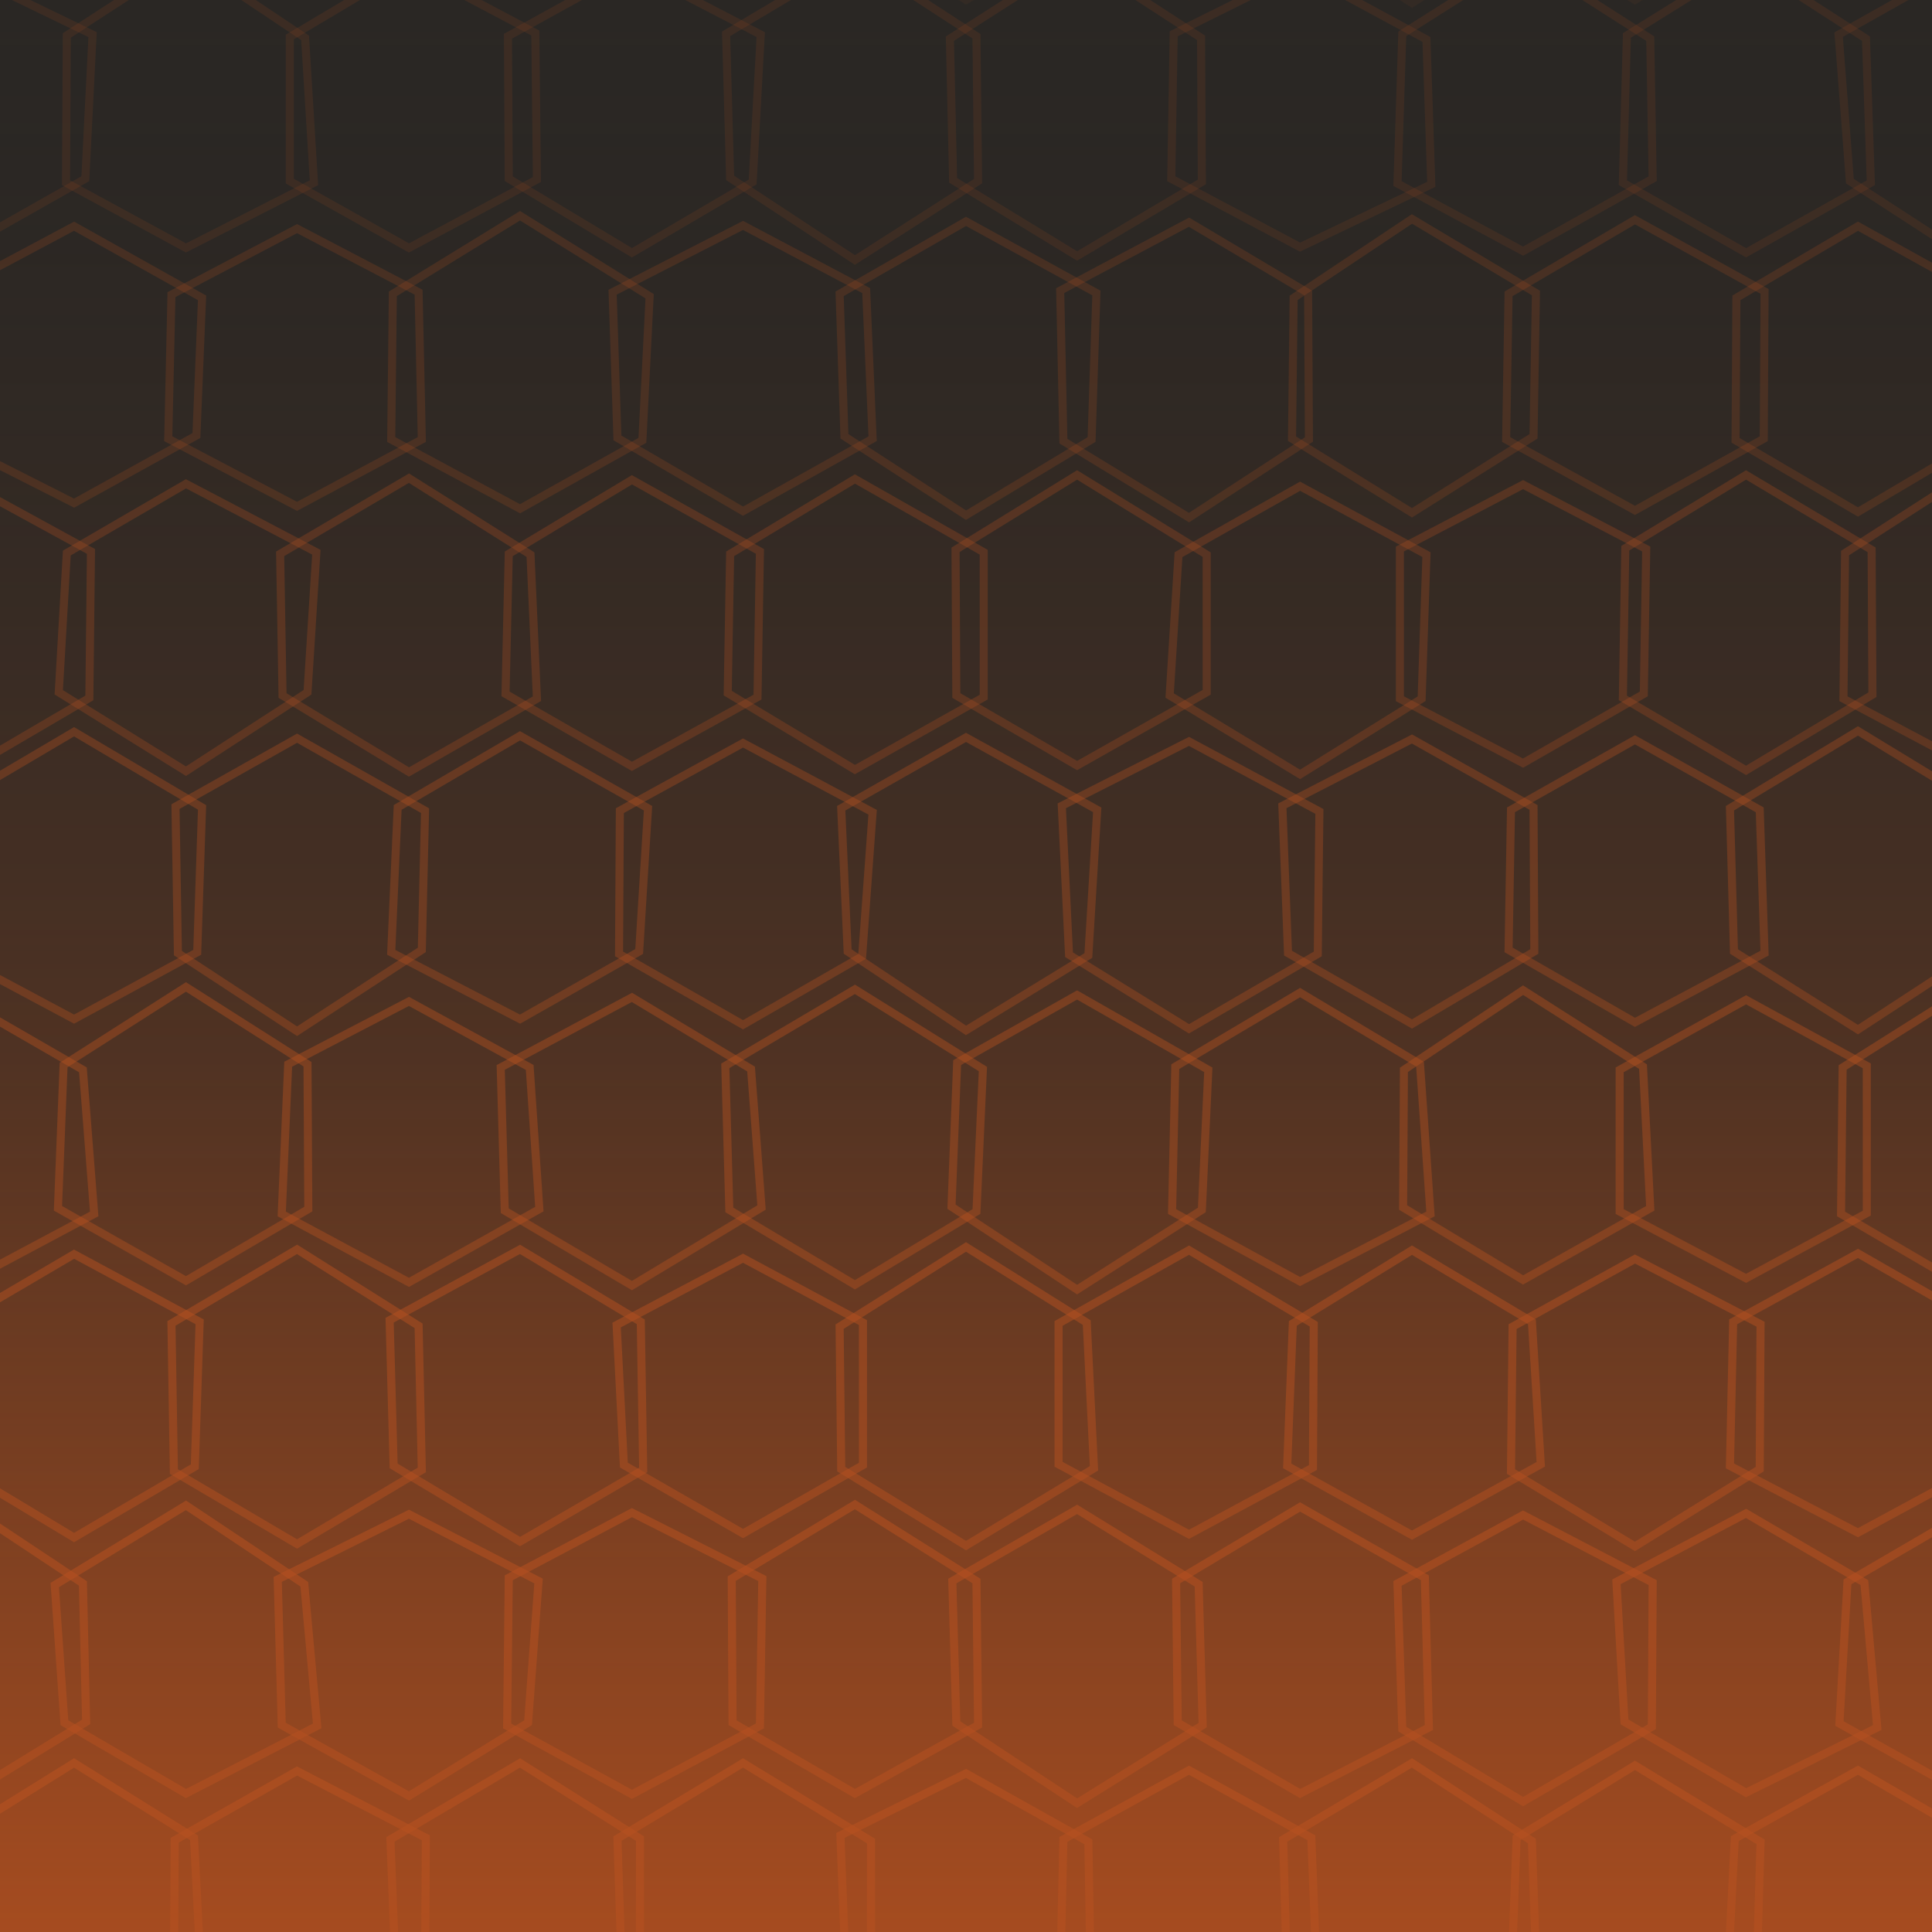
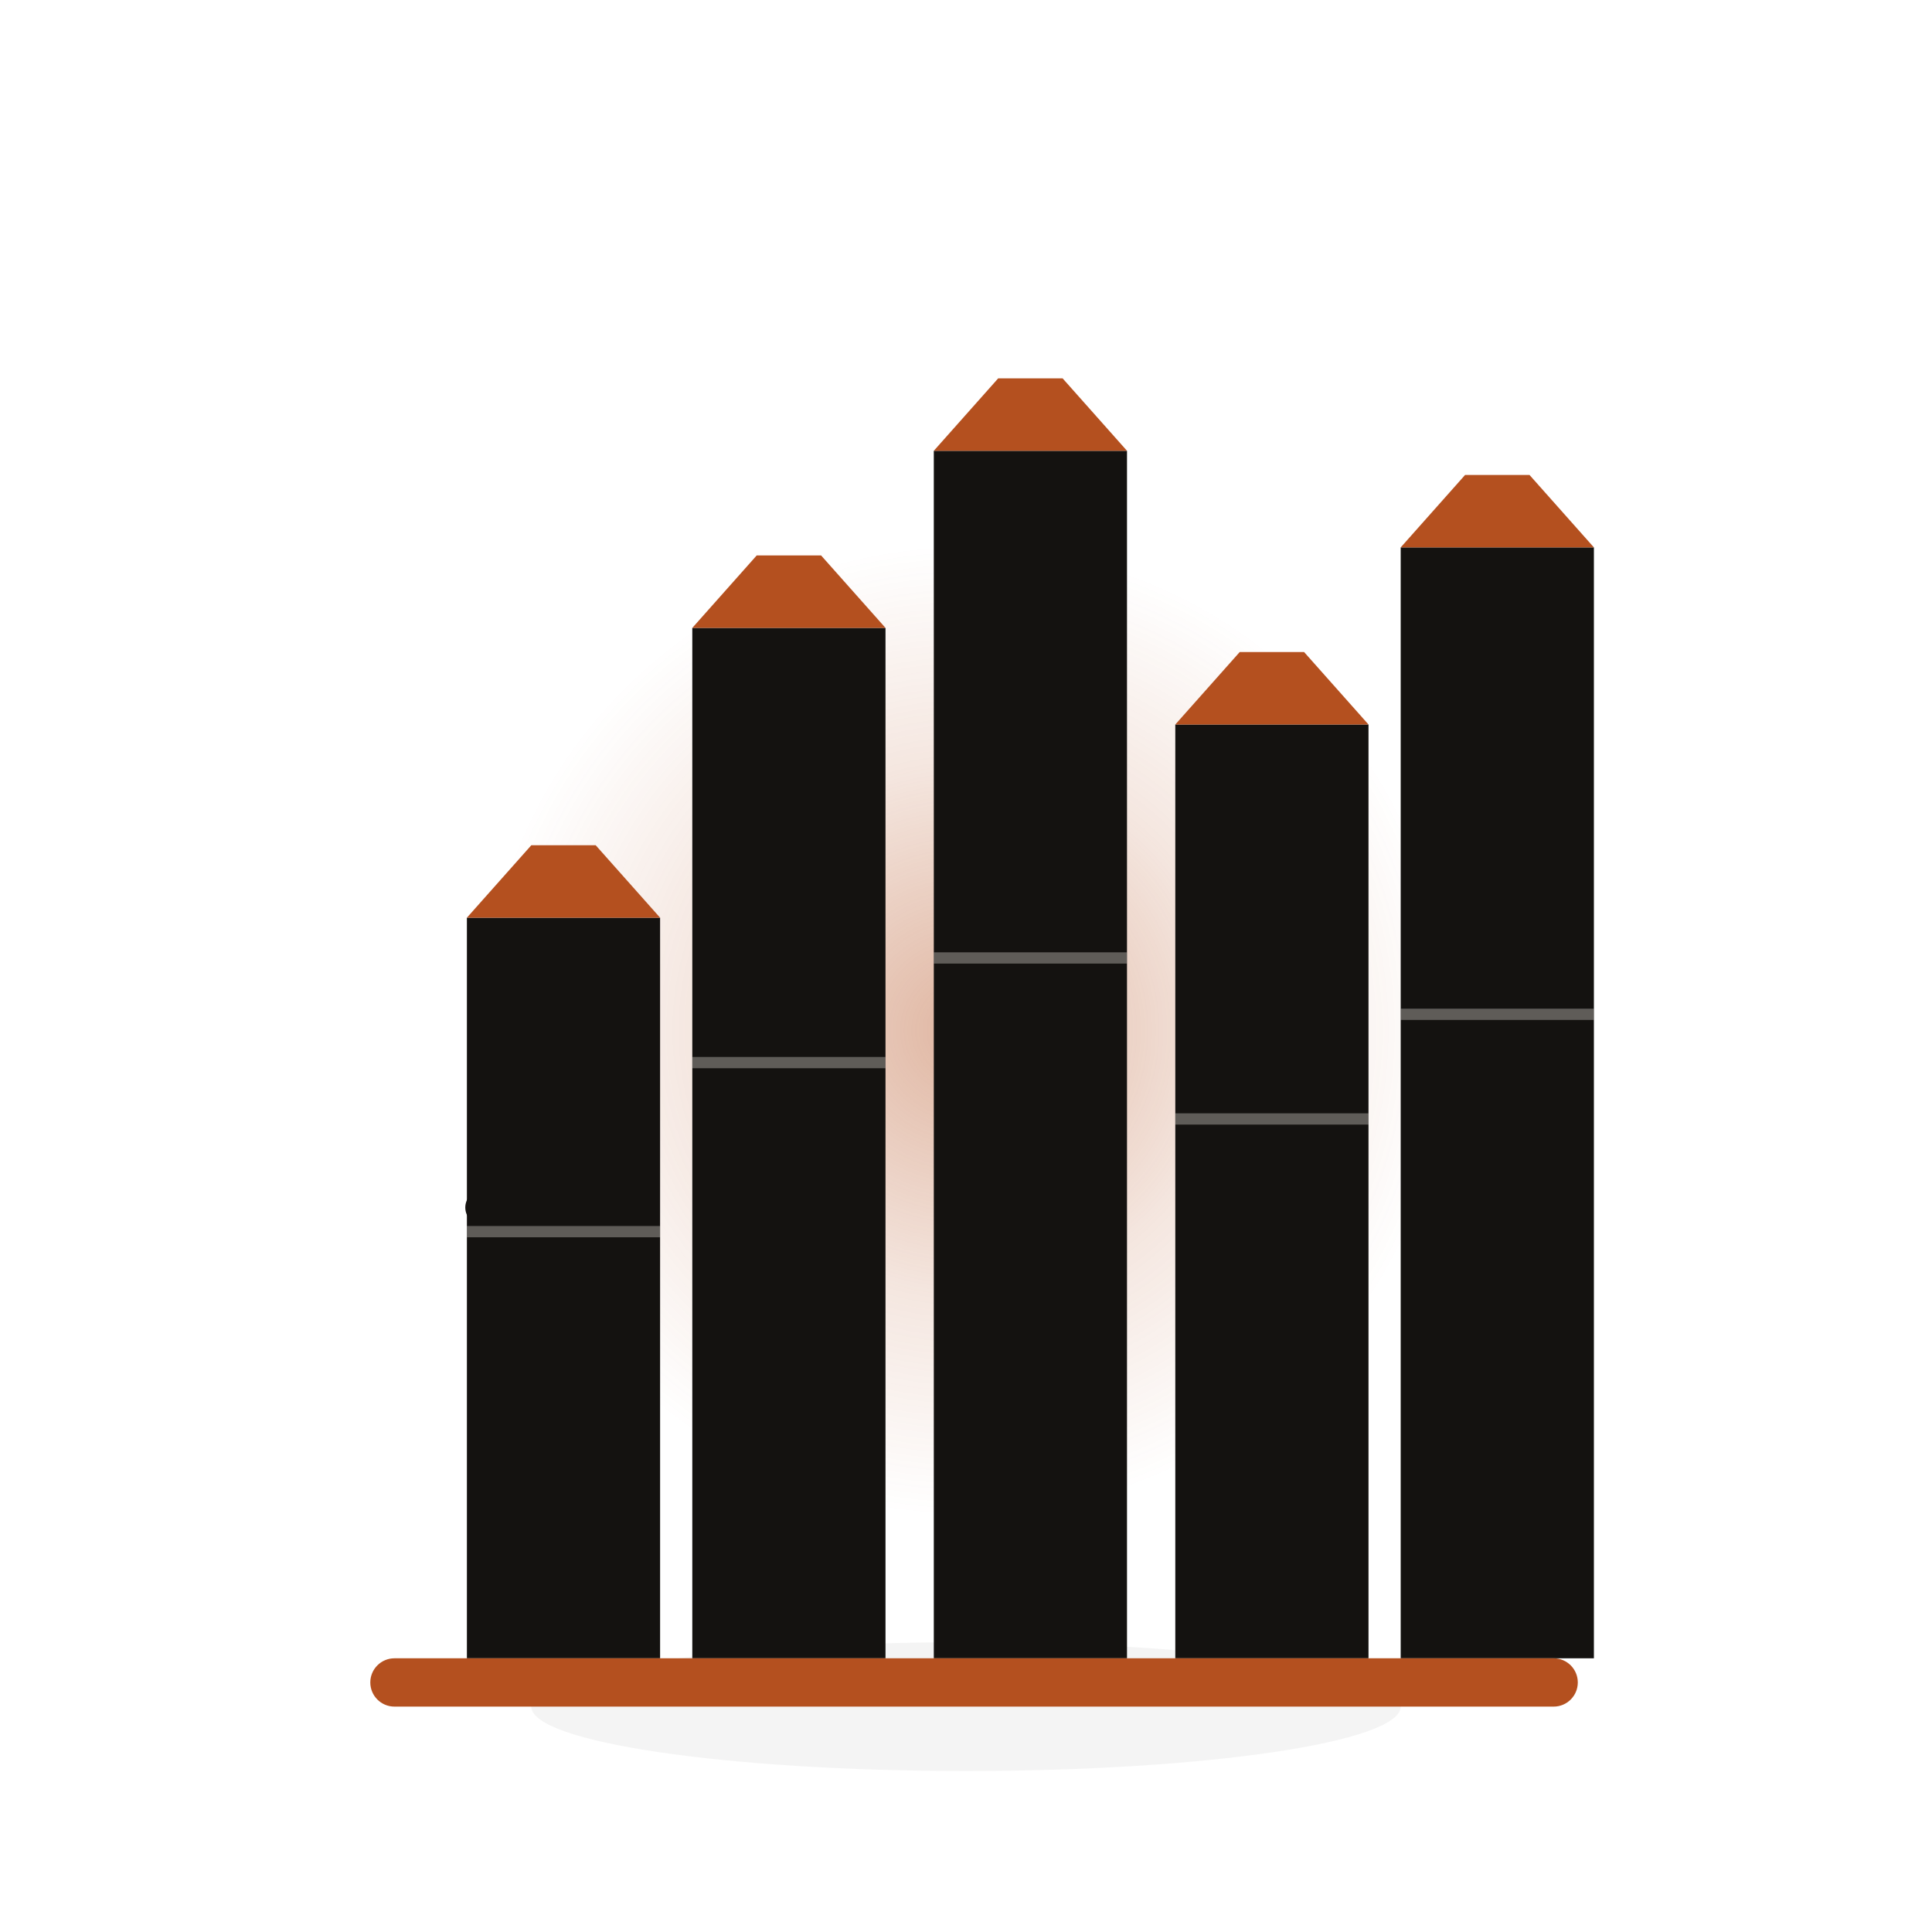
<svg xmlns="http://www.w3.org/2000/svg" viewBox="0 0 240 240">
  <defs>
-     <linearGradient id="bsluz" x1="0" y1="1" x2="0" y2="0">
-       <stop offset="0%" stop-color="#B4501F" stop-opacity="0.9" />
-       <stop offset="45%" stop-color="#B4501F" stop-opacity="0.28" />
-       <stop offset="100%" stop-color="#2A2724" stop-opacity="0" />
-     </linearGradient>
+     <radialGradient id="ssb" cx="50%" cy="50%" r="50%">
+       <stop offset="0%" stop-color="#B4501F" stop-opacity="0.42" />
+       <stop offset="55%" stop-color="#B4501F" stop-opacity="0.14" />
+       <stop offset="100%" stop-color="#B4501F" stop-opacity="0" />
+     </radialGradient>
  </defs>
-   <rect width="240" height="240" fill="#2A2724" />
-   <rect width="240" height="240" fill="url(#bsluz)" />
-   <polygon points="-2.6,-9.4 -18.5,-1.3 -34.2,-9.2 -33.5,-27.2 -18.5,-36.3 -3.1,-27.3" fill="none" stroke="#B4501F" stroke-width="1" opacity="0.06" />
-   <polygon points="24.0,-9.5 9.2,-0.8 -6.3,-9.3 -6.5,-27.6 9.2,-36.7 24.8,-27.7" fill="none" stroke="#B4501F" stroke-width="1" opacity="0.06" />
-   <polygon points="53.1,-10.0 36.9,-1.0 21.2,-9.3 20.9,-27.8 36.9,-37.0 52.4,-27.2" fill="none" stroke="#B4501F" stroke-width="1" opacity="0.06" />
-   <polygon points="79.6,-9.5 64.6,-0.6 48.8,-9.9 48.4,-27.4 64.6,-36.8 80.6,-27.3" fill="none" stroke="#B4501F" stroke-width="1" opacity="0.06" />
-   <polygon points="107.2,-9.5 92.3,-0.7 76.0,-9.7 76.3,-27.1 92.3,-36.1 107.4,-27.3" fill="none" stroke="#B4501F" stroke-width="1" opacity="0.06" />
-   <polygon points="136.2,-9.4 120.0,0.0 104.5,-9.9 105.1,-27.6 120.0,-35.8 136.3,-27.2" fill="none" stroke="#B4501F" stroke-width="1" opacity="0.06" />
-   <polygon points="163.7,-9.7 147.7,-0.5 132.9,-9.3 132.5,-27.4 147.7,-37.3 163.1,-27.6" fill="none" stroke="#B4501F" stroke-width="1" opacity="0.06" />
-   <polygon points="190.9,-9.4 175.4,0.4 160.4,-9.4 160.6,-27.0 175.4,-36.8 190.2,-27.2" fill="none" stroke="#B4501F" stroke-width="1" opacity="0.06" />
-   <polygon points="217.9,-9.1 203.1,-0.0 187.3,-9.3 188.3,-27.0 203.1,-36.5 219.1,-27.4" fill="none" stroke="#B4501F" stroke-width="1" opacity="0.06" />
-   <polygon points="245.9,-9.4 230.8,-0.6 215.2,-9.7 214.9,-27.1 230.8,-35.8 246.6,-27.4" fill="none" stroke="#B4501F" stroke-width="1" opacity="0.06" />
-   <polygon points="274.5,-9.4 258.5,-0.6 243.7,-9.1 242.5,-27.7 258.5,-35.7 274.6,-27.0" fill="none" stroke="#B4501F" stroke-width="1" opacity="0.06" />
-   <polygon points="10.6,22.2 -4.6,30.8 -19.7,22.5 -19.6,4.6 -4.6,-3.5 11.5,4.3" fill="none" stroke="#B4501F" stroke-width="1" opacity="0.13" />
-   <polygon points="39.0,22.7 23.1,30.8 8.2,22.7 8.3,4.4 23.1,-5.2 37.9,4.7" fill="none" stroke="#B4501F" stroke-width="1" opacity="0.13" />
-   <polygon points="66.7,22.3 50.8,30.8 36.0,22.5 36.0,4.6 50.8,-4.2 66.5,4.1" fill="none" stroke="#B4501F" stroke-width="1" opacity="0.13" />
-   <polygon points="93.5,22.6 78.5,31.4 63.2,22.2 63.1,4.5 78.5,-4.0 94.5,4.3" fill="none" stroke="#B4501F" stroke-width="1" opacity="0.13" />
-   <polygon points="121.5,22.5 106.2,32.3 90.7,22.1 90.2,4.2 106.2,-5.3 121.3,4.5" fill="none" stroke="#B4501F" stroke-width="1" opacity="0.13" />
-   <polygon points="149.3,22.6 133.8,31.8 118.4,22.4 118.0,4.8 133.8,-5.3 149.2,4.7" fill="none" stroke="#B4501F" stroke-width="1" opacity="0.13" />
-   <polygon points="177.8,22.9 161.5,30.7 145.5,22.2 145.8,4.2 161.5,-3.6 177.2,4.9" fill="none" stroke="#B4501F" stroke-width="1" opacity="0.13" />
-   <polygon points="205.3,22.2 189.2,31.2 173.6,22.8 174.2,4.2 189.2,-5.3 205.0,4.8" fill="none" stroke="#B4501F" stroke-width="1" opacity="0.13" />
-   <polygon points="232.4,22.7 216.9,31.4 201.6,22.7 202.1,4.4 216.9,-4.8 231.8,4.8" fill="none" stroke="#B4501F" stroke-width="1" opacity="0.13" />
-   <polygon points="259.8,22.3 244.6,32.1 229.8,22.5 228.4,4.3 244.6,-4.8 260.6,4.2" fill="none" stroke="#B4501F" stroke-width="1" opacity="0.13" />
-   <polygon points="287.9,22.4 272.3,31.6 257.2,22.3 256.8,5.0 272.3,-3.9 287.8,4.8" fill="none" stroke="#B4501F" stroke-width="1" opacity="0.13" />
-   <polygon points="-2.6,54.8 -18.5,64.1 -34.6,54.5 -34.4,36.9 -18.5,26.7 -2.6,36.1" fill="none" stroke="#B4501F" stroke-width="1" opacity="0.20" />
-   <polygon points="24.4,54.1 9.2,62.5 -6.4,54.6 -5.8,36.1 9.2,28.1 25.1,37.0" fill="none" stroke="#B4501F" stroke-width="1" opacity="0.20" />
-   <polygon points="52.4,54.6 36.9,62.9 20.9,54.5 21.3,36.6 36.9,28.4 52.0,36.3" fill="none" stroke="#B4501F" stroke-width="1" opacity="0.20" />
-   <polygon points="79.8,54.7 64.6,63.2 48.6,54.6 48.8,36.5 64.6,26.8 80.7,36.8" fill="none" stroke="#B4501F" stroke-width="1" opacity="0.20" />
-   <polygon points="108.4,54.5 92.3,63.5 76.7,54.4 76.1,36.3 92.3,28.0 107.6,36.1" fill="none" stroke="#B4501F" stroke-width="1" opacity="0.20" />
-   <polygon points="135.6,54.6 120.0,64.0 104.9,54.2 104.3,36.5 120.0,27.5 136.2,36.4" fill="none" stroke="#B4501F" stroke-width="1" opacity="0.20" />
-   <polygon points="162.6,54.6 147.7,64.3 132.1,54.8 131.7,36.1 147.7,27.6 162.5,36.4" fill="none" stroke="#B4501F" stroke-width="1" opacity="0.20" />
-   <polygon points="190.5,54.2 175.4,63.7 160.5,54.5 160.7,37.0 175.4,27.2 190.8,36.4" fill="none" stroke="#B4501F" stroke-width="1" opacity="0.20" />
-   <polygon points="219.1,54.5 203.1,63.4 187.1,54.6 187.4,36.5 203.1,27.3 219.2,36.2" fill="none" stroke="#B4501F" stroke-width="1" opacity="0.20" />
-   <polygon points="246.5,54.3 230.8,63.6 215.6,54.7 215.7,37.0 230.8,28.1 246.1,36.6" fill="none" stroke="#B4501F" stroke-width="1" opacity="0.20" />
-   <polygon points="273.3,54.4 258.5,62.6 243.2,54.6 242.3,36.4 258.5,27.4 273.8,36.4" fill="none" stroke="#B4501F" stroke-width="1" opacity="0.20" />
-   <polygon points="11.1,86.7 -4.6,95.9 -19.7,86.2 -20.0,68.7 -4.6,59.8 11.3,68.5" fill="none" stroke="#B4501F" stroke-width="1" opacity="0.28" />
-   <polygon points="38.2,86.0 23.1,95.8 7.3,86.0 8.3,68.7 23.1,60.1 39.3,68.6" fill="none" stroke="#B4501F" stroke-width="1" opacity="0.28" />
-   <polygon points="66.7,86.8 50.8,95.9 35.1,86.4 34.8,68.8 50.8,59.4 65.9,68.9" fill="none" stroke="#B4501F" stroke-width="1" opacity="0.28" />
-   <polygon points="94.1,86.6 78.5,95.2 62.8,86.2 63.2,68.8 78.5,59.6 94.4,68.5" fill="none" stroke="#B4501F" stroke-width="1" opacity="0.28" />
-   <polygon points="122.2,86.6 106.2,95.6 90.4,86.1 90.7,68.8 106.2,59.5 122.2,68.6" fill="none" stroke="#B4501F" stroke-width="1" opacity="0.28" />
-   <polygon points="149.9,86.0 133.8,95.1 118.8,86.4 118.7,68.3 133.8,59.0 149.9,68.9" fill="none" stroke="#B4501F" stroke-width="1" opacity="0.28" />
-   <polygon points="176.6,86.8 161.5,96.2 145.3,86.4 146.4,68.9 161.5,60.4 177.2,68.9" fill="none" stroke="#B4501F" stroke-width="1" opacity="0.28" />
-   <polygon points="204.2,86.2 189.2,94.8 173.9,86.8 173.9,68.2 189.2,60.2 204.5,68.2" fill="none" stroke="#B4501F" stroke-width="1" opacity="0.28" />
-   <polygon points="232.6,86.3 216.9,95.7 201.6,86.7 201.9,68.1 216.9,59.0 232.5,68.3" fill="none" stroke="#B4501F" stroke-width="1" opacity="0.28" />
-   <polygon points="259.7,86.4 244.6,95.1 229.0,86.8 229.2,68.7 244.6,58.8 259.6,68.6" fill="none" stroke="#B4501F" stroke-width="1" opacity="0.28" />
-   <polygon points="288.1,86.2 272.3,96.1 257.1,86.4 257.5,68.4 272.3,60.3 288.0,68.5" fill="none" stroke="#B4501F" stroke-width="1" opacity="0.28" />
-   <polygon points="-2.5,118.1 -18.5,128.0 -34.5,118.3 -33.4,100.4 -18.5,91.5 -3.6,100.8" fill="none" stroke="#B4501F" stroke-width="1" opacity="0.35" />
-   <polygon points="24.5,118.3 9.2,126.6 -6.7,118.1 -6.4,100.1 9.2,90.9 25.1,100.3" fill="none" stroke="#B4501F" stroke-width="1" opacity="0.35" />
-   <polygon points="52.4,118.0 36.9,128.1 22.1,118.4 21.8,100.2 36.9,91.7 52.8,100.7" fill="none" stroke="#B4501F" stroke-width="1" opacity="0.35" />
-   <polygon points="79.4,118.2 64.6,126.6 48.6,118.3 49.4,100.3 64.6,91.4 80.5,100.4" fill="none" stroke="#B4501F" stroke-width="1" opacity="0.35" />
-   <polygon points="107.1,118.8 92.3,127.3 76.9,118.5 77.0,100.7 92.3,92.3 108.4,100.9" fill="none" stroke="#B4501F" stroke-width="1" opacity="0.35" />
-   <polygon points="135.2,118.7 120.0,128.0 105.3,118.2 104.5,100.4 120.0,91.6 136.3,100.6" fill="none" stroke="#B4501F" stroke-width="1" opacity="0.35" />
-   <polygon points="163.7,118.5 147.7,127.8 132.8,118.6 131.9,100.1 147.7,92.1 163.9,100.8" fill="none" stroke="#B4501F" stroke-width="1" opacity="0.35" />
-   <polygon points="190.6,118.2 175.4,127.2 160.0,118.4 159.3,100.1 175.4,91.8 190.5,100.3" fill="none" stroke="#B4501F" stroke-width="1" opacity="0.35" />
-   <polygon points="219.2,118.4 203.1,127.0 187.4,118.0 187.7,100.6 203.1,91.9 218.6,100.6" fill="none" stroke="#B4501F" stroke-width="1" opacity="0.35" />
-   <polygon points="245.8,118.1 230.8,127.9 215.4,118.2 214.9,100.4 230.8,90.8 246.4,100.3" fill="none" stroke="#B4501F" stroke-width="1" opacity="0.35" />
-   <polygon points="274.0,118.0 258.5,127.9 242.3,118.2 243.5,100.5 258.5,90.8 273.4,100.1" fill="none" stroke="#B4501F" stroke-width="1" opacity="0.35" />
-   <polygon points="11.7,150.8 -4.6,159.5 -19.9,150.6 -19.5,132.2 -4.6,124.3 10.3,132.9" fill="none" stroke="#B4501F" stroke-width="1" opacity="0.42" />
-   <polygon points="38.3,150.2 23.1,159.1 7.2,150.1 7.9,132.3 23.1,122.6 38.2,132.2" fill="none" stroke="#B4501F" stroke-width="1" opacity="0.42" />
-   <polygon points="67.0,150.2 50.8,159.3 35.0,150.8 35.8,132.2 50.8,124.4 65.8,132.6" fill="none" stroke="#B4501F" stroke-width="1" opacity="0.42" />
-   <polygon points="94.6,150.0 78.5,159.7 62.7,150.4 62.2,132.6 78.5,123.9 93.3,132.8" fill="none" stroke="#B4501F" stroke-width="1" opacity="0.42" />
-   <polygon points="121.3,150.5 106.2,159.6 90.6,150.3 90.1,132.4 106.2,122.9 122.1,132.8" fill="none" stroke="#B4501F" stroke-width="1" opacity="0.42" />
-   <polygon points="149.3,150.3 133.8,160.2 118.2,149.9 118.9,132.0 133.8,123.6 150.1,132.9" fill="none" stroke="#B4501F" stroke-width="1" opacity="0.42" />
-   <polygon points="177.7,150.8 161.5,159.2 145.6,150.5 146.0,132.5 161.5,123.3 176.4,132.2" fill="none" stroke="#B4501F" stroke-width="1" opacity="0.42" />
-   <polygon points="205.0,150.1 189.2,159.0 174.3,150.0 174.4,132.9 189.2,123.0 204.1,132.5" fill="none" stroke="#B4501F" stroke-width="1" opacity="0.42" />
-   <polygon points="231.9,150.7 216.9,158.8 201.2,150.5 201.2,132.9 216.9,124.2 231.9,132.4" fill="none" stroke="#B4501F" stroke-width="1" opacity="0.42" />
-   <polygon points="260.4,150.1 244.6,160.1 228.7,150.8 228.9,132.6 244.6,122.7 259.4,132.7" fill="none" stroke="#B4501F" stroke-width="1" opacity="0.42" />
-   <polygon points="287.4,149.9 272.3,158.7 256.7,149.9 256.3,132.6 272.3,123.9 287.1,132.7" fill="none" stroke="#B4501F" stroke-width="1" opacity="0.42" />
-   <polygon points="-2.3,182.2 -18.5,191.6 -33.9,182.0 -34.4,164.6 -18.5,154.8 -2.4,164.5" fill="none" stroke="#B4501F" stroke-width="1" opacity="0.50" />
-   <polygon points="24.2,182.2 9.2,191.0 -5.6,182.1 -5.8,164.6 9.2,155.8 24.8,164.2" fill="none" stroke="#B4501F" stroke-width="1" opacity="0.50" />
-   <polygon points="52.4,182.6 36.9,191.8 21.6,182.8 21.3,164.4 36.9,155.2 52.0,164.7" fill="none" stroke="#B4501F" stroke-width="1" opacity="0.50" />
-   <polygon points="79.9,182.6 64.6,191.5 48.9,182.1 48.4,164.0 64.6,155.2 79.6,164.2" fill="none" stroke="#B4501F" stroke-width="1" opacity="0.50" />
-   <polygon points="107.2,182.0 92.3,190.5 77.5,182.0 76.6,164.6 92.3,156.3 107.2,164.3" fill="none" stroke="#B4501F" stroke-width="1" opacity="0.50" />
-   <polygon points="135.9,182.4 120.0,192.0 104.5,182.5 104.3,164.8 120.0,154.9 135.0,164.3" fill="none" stroke="#B4501F" stroke-width="1" opacity="0.50" />
-   <polygon points="163.1,182.3 147.7,190.6 131.5,181.9 131.5,164.4 147.7,155.3 163.2,164.5" fill="none" stroke="#B4501F" stroke-width="1" opacity="0.50" />
-   <polygon points="191.4,181.9 175.4,190.7 159.9,182.1 160.6,164.4 175.4,155.3 190.3,164.2" fill="none" stroke="#B4501F" stroke-width="1" opacity="0.50" />
-   <polygon points="218.6,182.5 203.1,192.1 187.7,182.8 187.9,164.8 203.1,156.4 218.7,164.5" fill="none" stroke="#B4501F" stroke-width="1" opacity="0.50" />
-   <polygon points="246.5,181.9 230.8,190.4 214.9,182.1 215.3,164.2 230.8,155.7 245.8,164.3" fill="none" stroke="#B4501F" stroke-width="1" opacity="0.50" />
-   <polygon points="274.7,182.1 258.5,190.8 242.3,182.8 243.4,164.8 258.5,154.7 274.8,164.3" fill="none" stroke="#B4501F" stroke-width="1" opacity="0.50" />
-   <polygon points="10.7,213.9 -4.6,223.3 -20.6,214.7 -20.7,196.2 -4.6,186.8 10.3,196.7" fill="none" stroke="#B4501F" stroke-width="1" opacity="0.57" />
-   <polygon points="39.4,214.4 23.1,222.8 8.0,214.0 6.8,196.9 23.1,187.0 37.8,196.8" fill="none" stroke="#B4501F" stroke-width="1" opacity="0.57" />
-   <polygon points="65.6,214.0 50.8,223.1 35.0,214.3 34.5,196.2 50.8,188.1 66.9,196.4" fill="none" stroke="#B4501F" stroke-width="1" opacity="0.57" />
-   <polygon points="94.4,214.4 78.5,222.9 63.0,214.4 63.2,196.0 78.5,187.9 94.7,196.1" fill="none" stroke="#B4501F" stroke-width="1" opacity="0.57" />
-   <polygon points="121.5,214.3 106.2,222.8 91.0,214.0 90.9,196.1 106.2,186.9 121.3,196.4" fill="none" stroke="#B4501F" stroke-width="1" opacity="0.57" />
-   <polygon points="149.4,214.3 133.8,224.0 118.8,214.1 118.3,196.4 133.8,187.5 148.9,196.8" fill="none" stroke="#B4501F" stroke-width="1" opacity="0.57" />
-   <polygon points="177.5,214.6 161.5,222.8 146.3,214.0 146.1,196.4 161.5,187.2 177.0,196.0" fill="none" stroke="#B4501F" stroke-width="1" opacity="0.57" />
-   <polygon points="205.2,214.5 189.2,223.8 174.2,214.8 173.6,196.7 189.2,188.2 205.3,196.6" fill="none" stroke="#B4501F" stroke-width="1" opacity="0.57" />
-   <polygon points="233.2,214.6 216.9,222.7 201.8,213.9 200.8,196.5 216.9,188.0 231.6,196.6" fill="none" stroke="#B4501F" stroke-width="1" opacity="0.57" />
-   <polygon points="260.5,214.3 244.6,223.1 228.5,214.1 229.5,196.5 244.6,187.7 260.4,196.5" fill="none" stroke="#B4501F" stroke-width="1" opacity="0.57" />
-   <polygon points="288.0,214.1 272.3,222.5 256.1,214.1 256.9,196.5 272.3,187.5 288.0,196.6" fill="none" stroke="#B4501F" stroke-width="1" opacity="0.57" />
-   <polygon points="-3.2,246.1 -18.5,256.0 -33.3,245.9 -33.3,228.6 -18.5,219.9 -2.6,228.5" fill="none" stroke="#B4501F" stroke-width="1" opacity="0.64" />
-   <polygon points="25.0,245.9 9.2,255.5 -6.2,246.0 -6.4,228.7 9.2,219.0 24.1,228.3" fill="none" stroke="#B4501F" stroke-width="1" opacity="0.64" />
-   <polygon points="52.8,246.7 36.9,255.5 21.6,246.5 21.7,228.6 36.9,220.0 52.9,228.3" fill="none" stroke="#B4501F" stroke-width="1" opacity="0.64" />
-   <polygon points="79.5,246.2 64.6,255.0 49.2,246.3 48.5,228.5 64.6,219.0 79.5,228.4" fill="none" stroke="#B4501F" stroke-width="1" opacity="0.64" />
-   <polygon points="108.2,246.2 92.3,254.4 77.3,246.5 76.7,228.4 92.3,219.0 108.2,228.7" fill="none" stroke="#B4501F" stroke-width="1" opacity="0.64" />
-   <polygon points="135.5,246.7 120.0,255.9 105.1,245.9 104.4,228.0 120.0,220.3 135.2,228.8" fill="none" stroke="#B4501F" stroke-width="1" opacity="0.64" />
-   <polygon points="163.6,246.2 147.7,254.6 131.7,246.2 132.1,228.5 147.7,219.9 162.9,228.3" fill="none" stroke="#B4501F" stroke-width="1" opacity="0.64" />
-   <polygon points="190.9,246.2 175.4,255.8 159.9,246.4 159.4,228.5 175.4,219.0 190.3,228.7" fill="none" stroke="#B4501F" stroke-width="1" opacity="0.64" />
-   <polygon points="218.2,246.0 203.1,254.4 187.7,246.7 188.4,228.3 203.1,219.3 218.7,228.8" fill="none" stroke="#B4501F" stroke-width="1" opacity="0.64" />
-   <polygon points="246.8,246.4 230.8,255.1 214.6,246.0 215.5,228.4 230.8,219.9 245.8,228.6" fill="none" stroke="#B4501F" stroke-width="1" opacity="0.64" />
-   <polygon points="274.2,246.5 258.5,255.3 243.4,246.7 242.3,228.3 258.5,220.1 274.0,228.0" fill="none" stroke="#B4501F" stroke-width="1" opacity="0.64" />
+   <ellipse cx="120" cy="212" rx="54" ry="8" fill="#141210" opacity="0.05" />
+   <circle cx="120" cy="128" r="60" fill="url(#ssb)" />
+   <rect x="58" y="114" width="24" height="92" fill="#141210" />
+   <polygon points="58,114 82,114 74,105 66,105" fill="#B4501F" />
+   <line x1="58" y1="153" x2="82" y2="153" stroke="#EAE6DF" stroke-width="1.4" opacity="0.35" />
+   <rect x="86" y="78" width="24" height="128" fill="#141210" />
+   <polygon points="86,78 110,78 102,69 94,69" fill="#B4501F" />
+   <line x1="86" y1="132" x2="110" y2="132" stroke="#EAE6DF" stroke-width="1.4" opacity="0.35" />
+   <rect x="116" y="56" width="24" height="150" fill="#141210" />
+   <polygon points="116,56 140,56 132,47 124,47" fill="#B4501F" />
+   <line x1="116" y1="119" x2="140" y2="119" stroke="#EAE6DF" stroke-width="1.4" opacity="0.35" />
+   <rect x="146" y="90" width="24" height="116" fill="#141210" />
+   <polygon points="146,90 170,90 162,81 154,81" fill="#B4501F" />
+   <line x1="146" y1="139" x2="170" y2="139" stroke="#EAE6DF" stroke-width="1.4" opacity="0.35" />
+   <rect x="174" y="68" width="24" height="138" fill="#141210" />
+   <polygon points="174,68 198,68 190,59 182,59" fill="#B4501F" />
+   <line x1="174" y1="126" x2="198" y2="126" stroke="#EAE6DF" stroke-width="1.4" opacity="0.35" />
+   <rect x="46" y="206" width="150" height="6" rx="3" fill="#B4501F" />
+   <circle cx="60" cy="150" r="2.2" fill="#141210" />
+   <circle cx="186" cy="172" r="2.4" fill="#141210" />
</svg>
